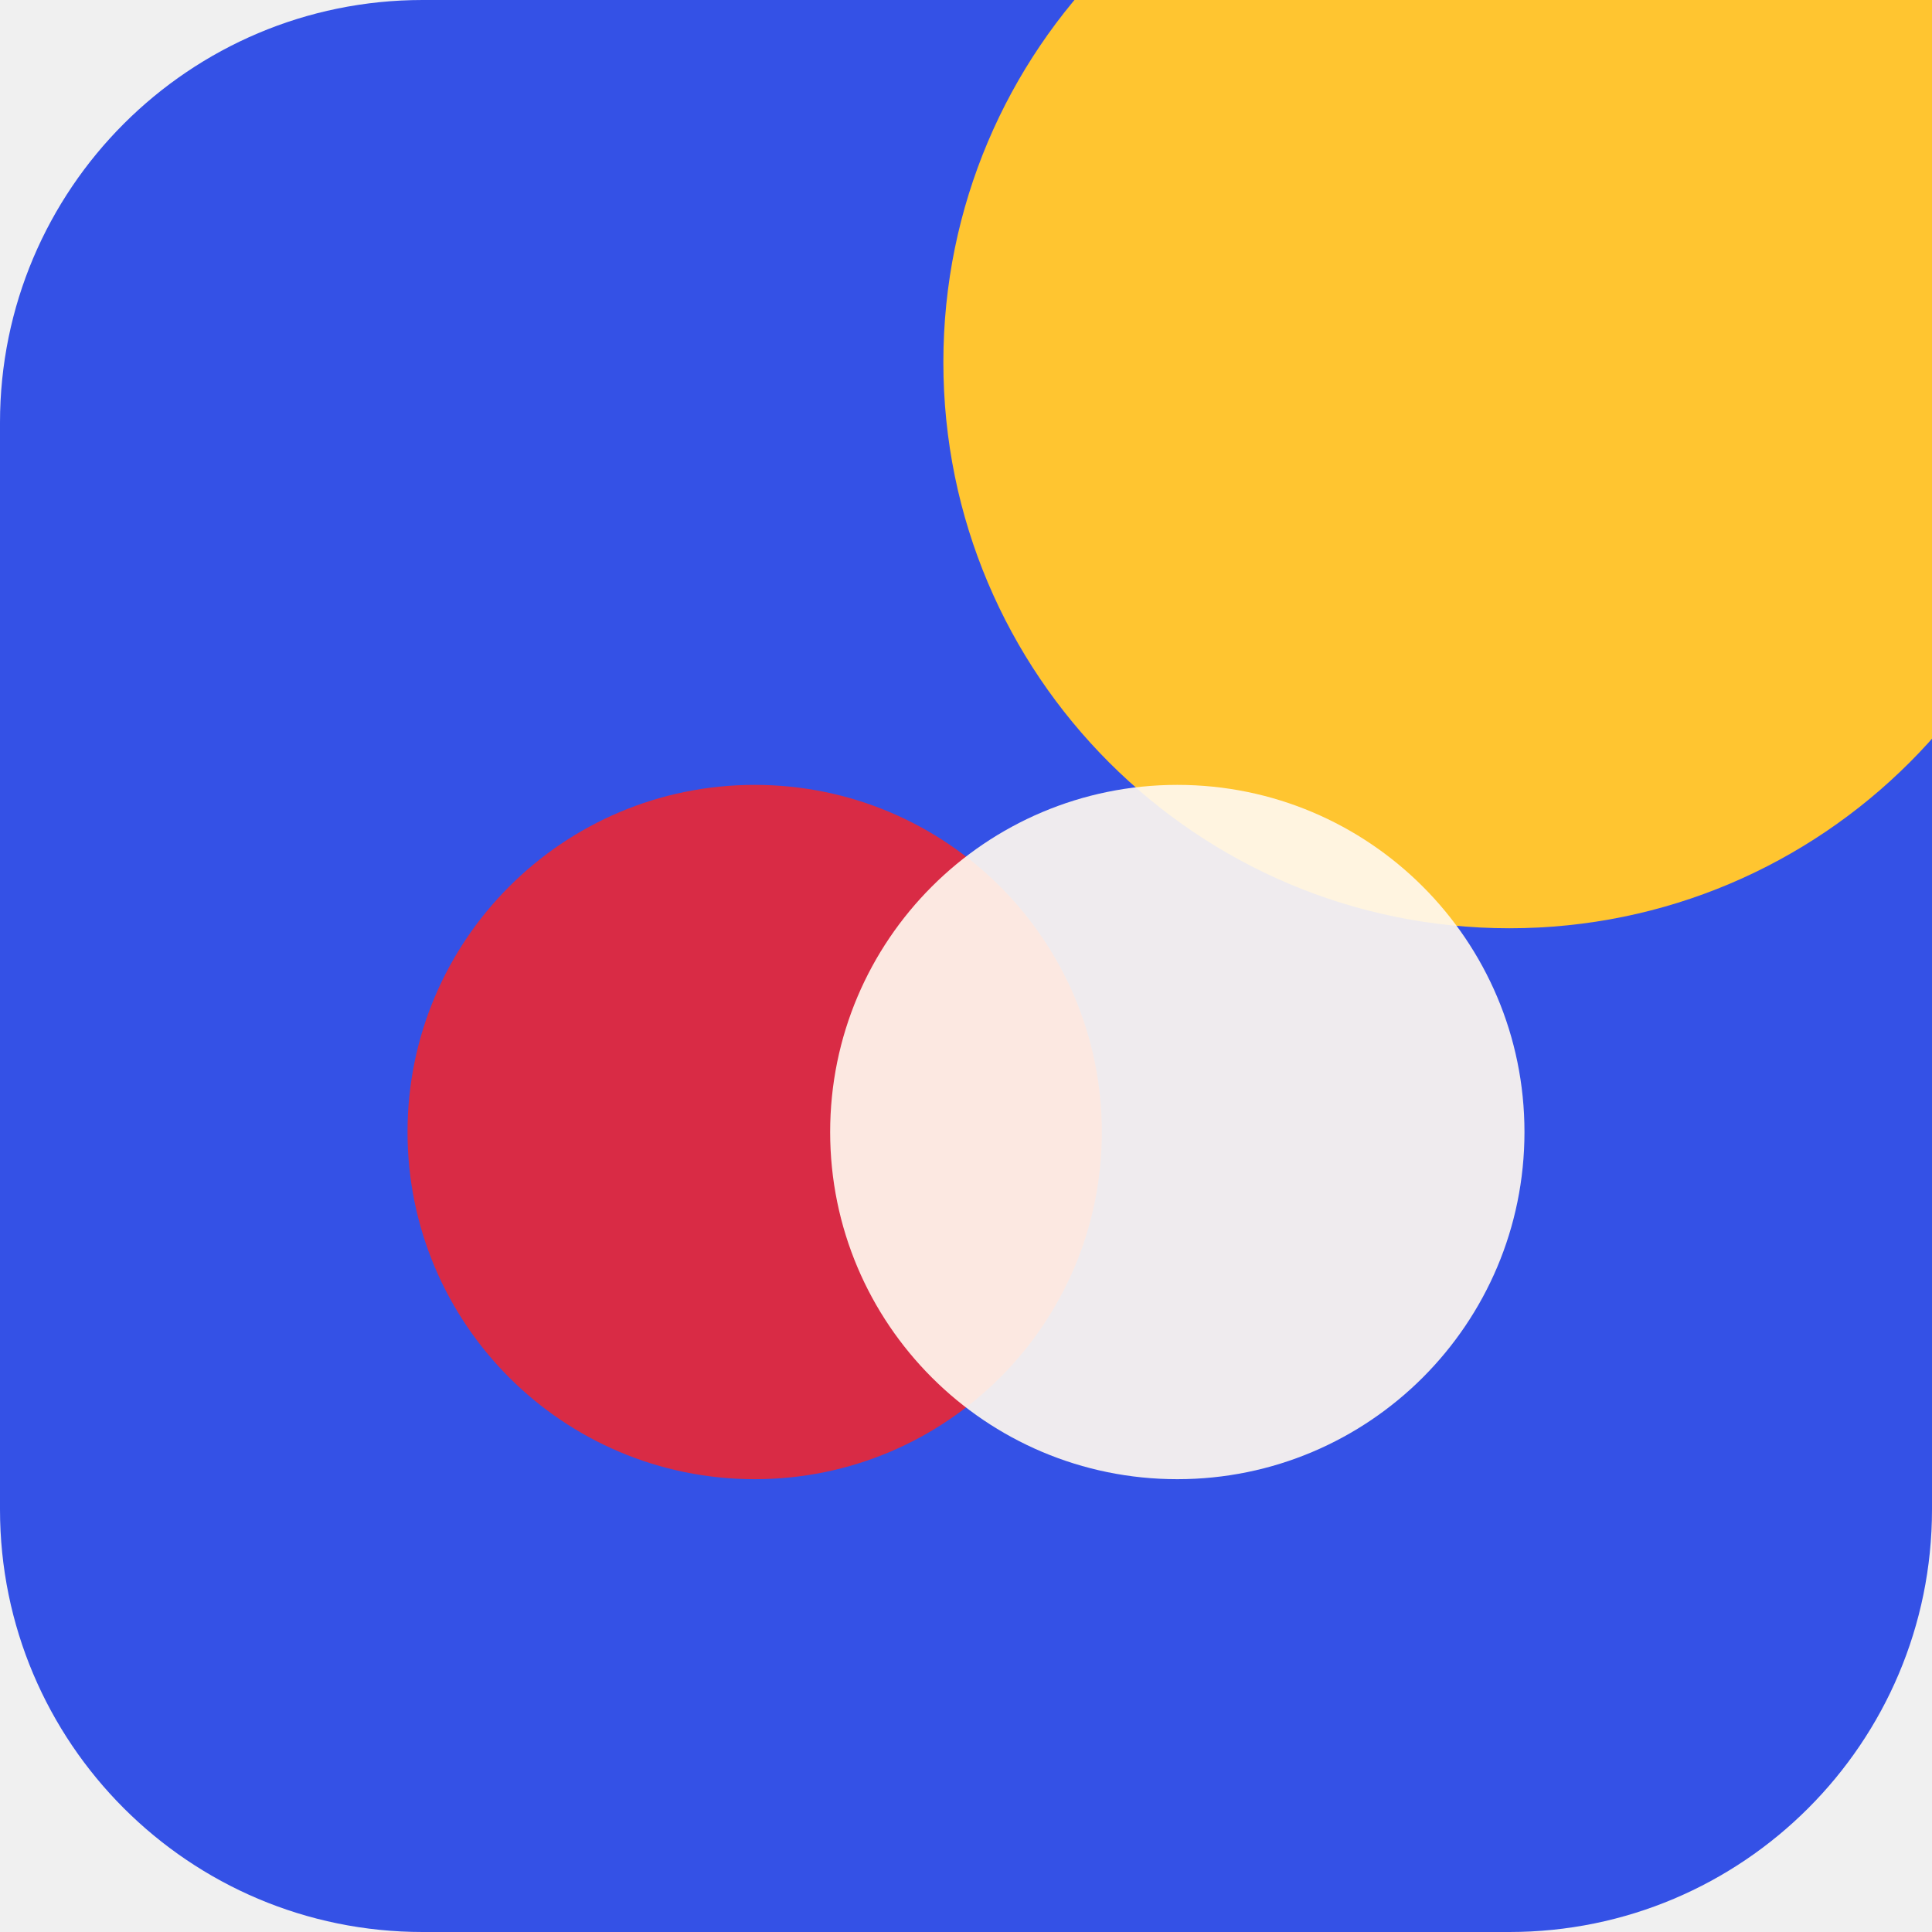
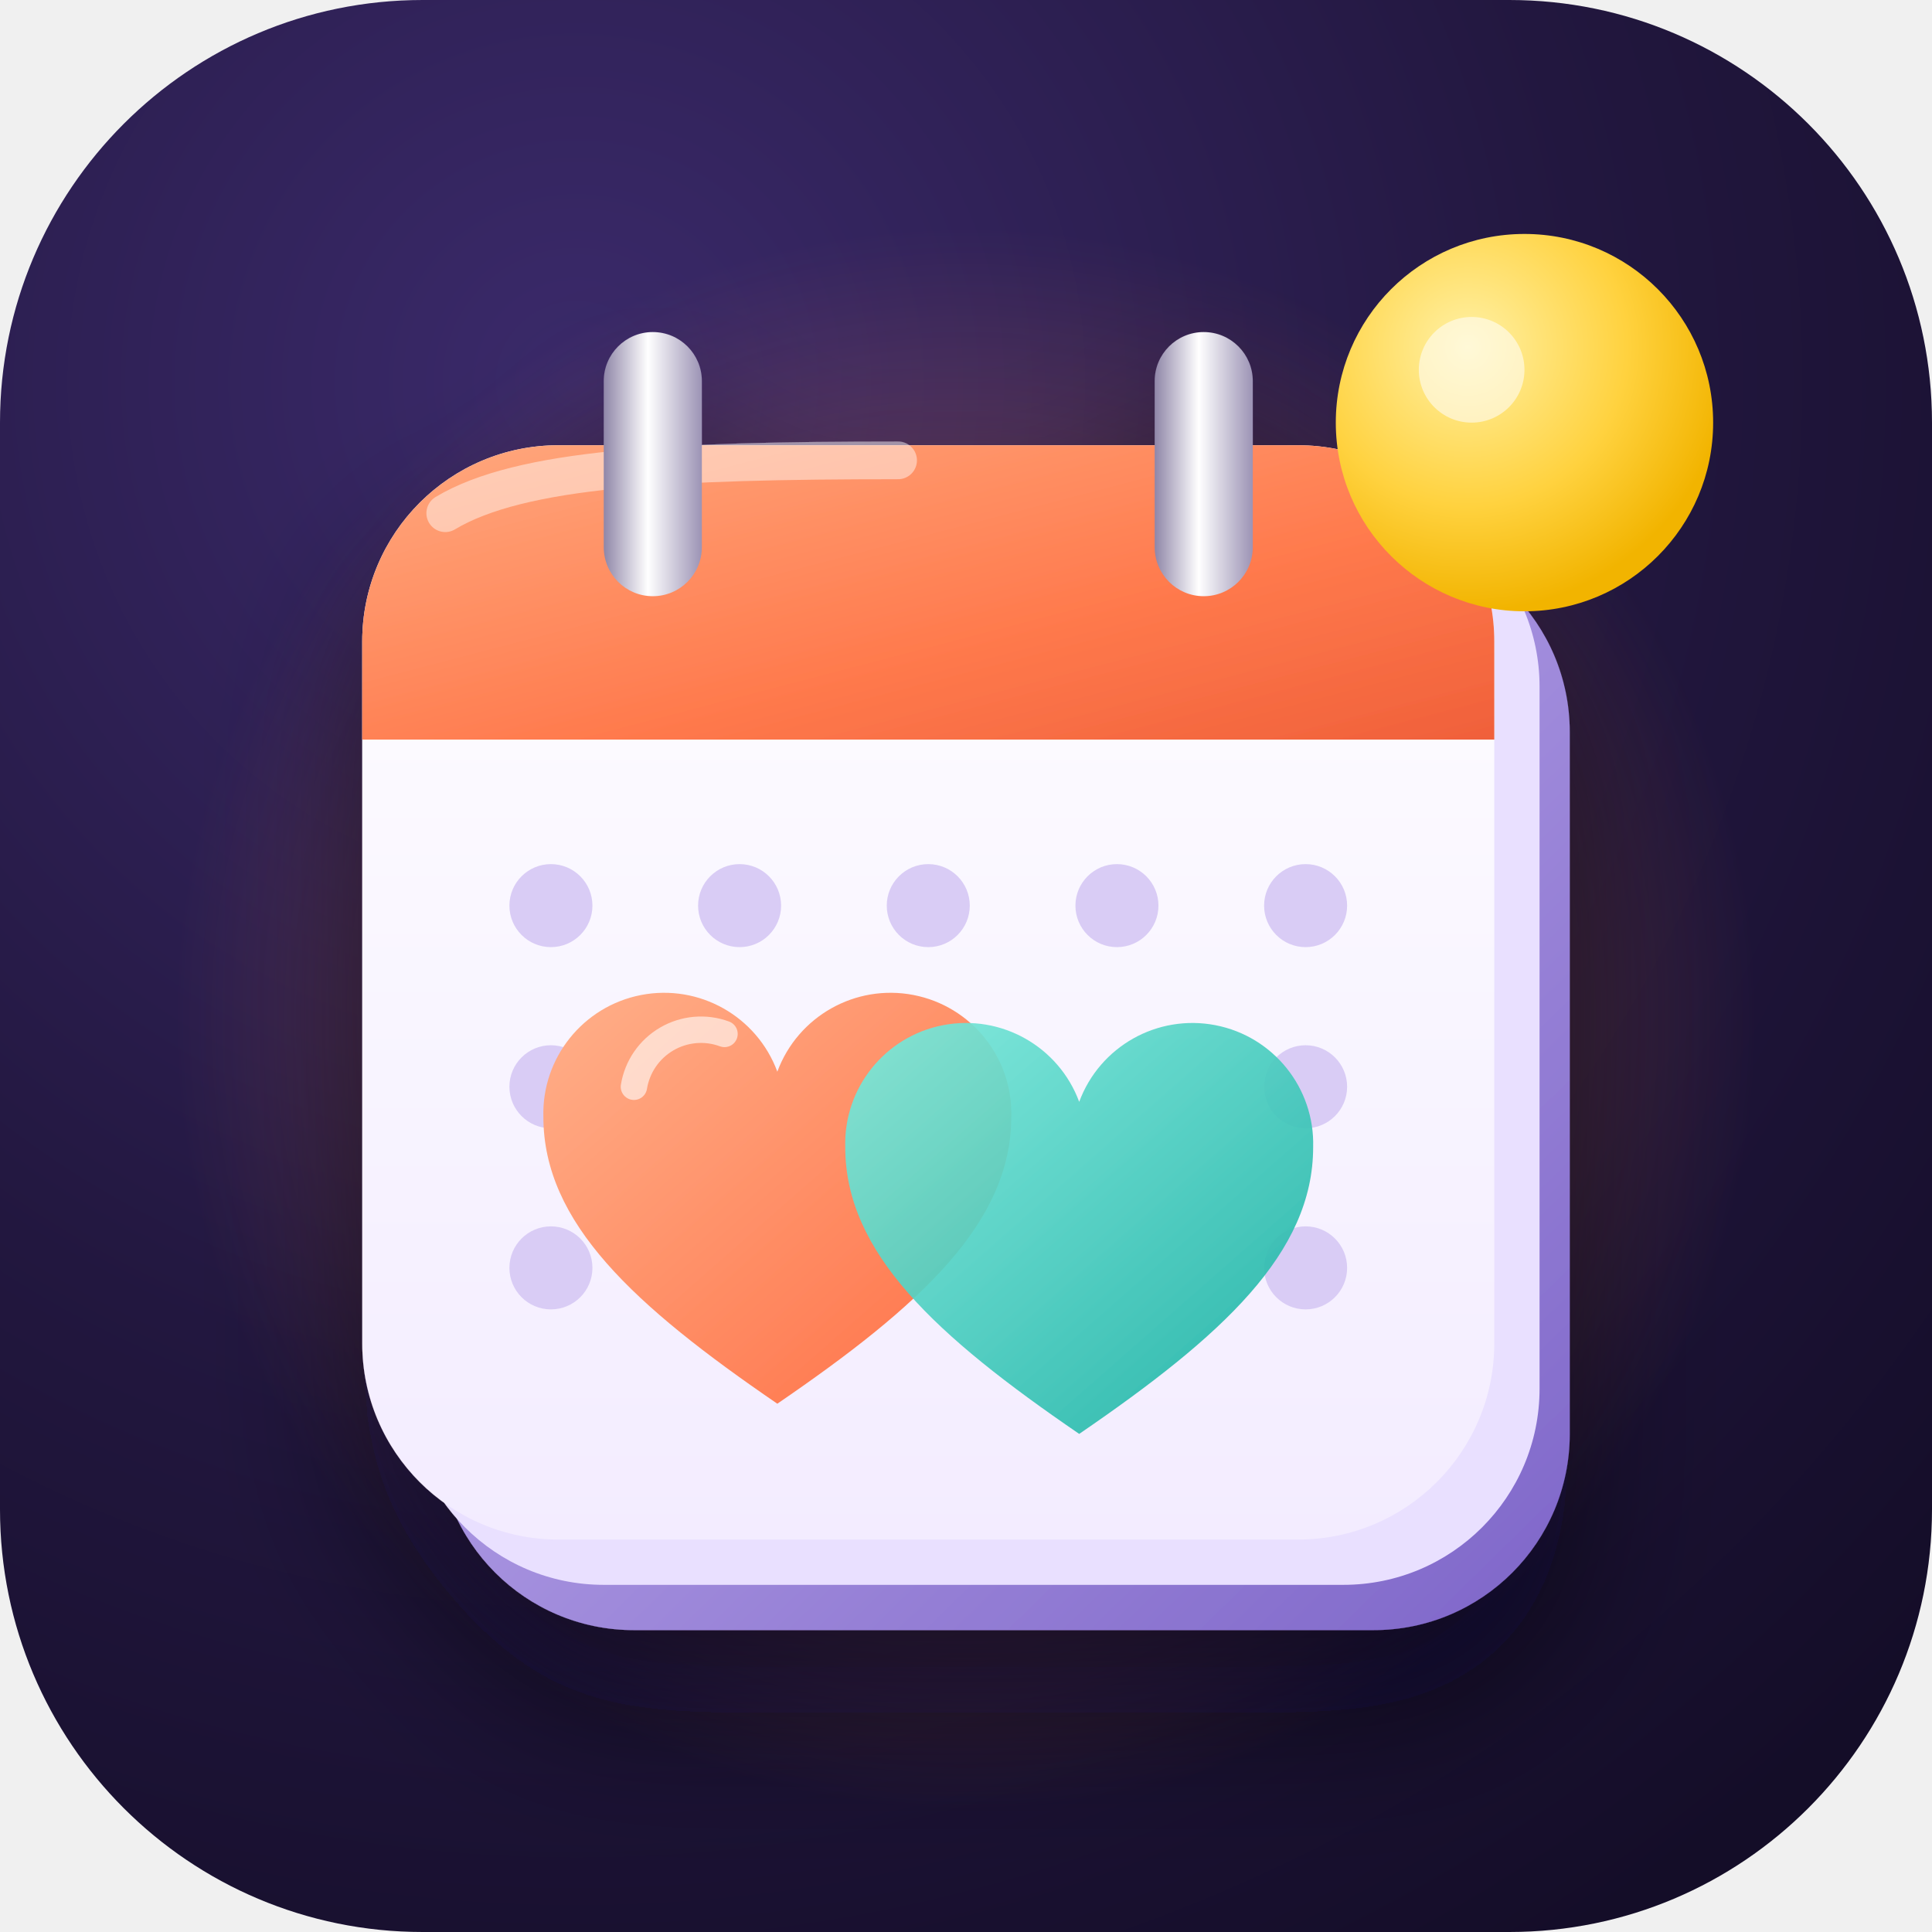
<svg xmlns="http://www.w3.org/2000/svg" viewBox="0 0 512 512">
-   <rect width="512" height="512" rx="112" fill="#3451E6" />
-   <circle cx="400" cy="96" r="150" fill="#FFC530" />
-   <circle cx="200" cy="300" r="92" fill="#D92B45" />
-   <circle cx="312" cy="300" r="92" fill="#FFF8EF" fill-opacity=".92" />
+   <defs>
+     <radialGradient id="bg" cx="30%" cy="20%" r="95%">
+       <stop offset="0" stop-color="#3B2A6B" />
+       <stop offset=".55" stop-color="#22173F" />
+       <stop offset="1" stop-color="#140D28" />
+     </radialGradient>
+     <radialGradient id="glow" cx="50%" cy="50%" r="50%">
+       <stop offset="0" stop-color="#FF8A5B" stop-opacity=".55" />
+       <stop offset="1" stop-color="#FF8A5B" stop-opacity="0" />
+     </radialGradient>
+     <linearGradient id="side" x1="0" y1="0" x2="1" y2="1">
+       <stop offset="0" stop-color="#C9B8F2" />
+       <stop offset="1" stop-color="#7E66C9" />
+     </linearGradient>
+     <linearGradient id="page" x1="0" y1="0" x2="0" y2="1">
+       <stop offset="0" stop-color="#FFFFFF" />
+       <stop offset="1" stop-color="#F3ECFF" />
+     </linearGradient>
+     <linearGradient id="head" x1="0" y1="0" x2="1" y2="1">
+       <stop offset="0" stop-color="#FFA97F" />
+       <stop offset=".6" stop-color="#FF7A4D" />
+       <stop offset="1" stop-color="#F0603A" />
+     </linearGradient>
+     <linearGradient id="ring" x1="0" y1="0" x2="1" y2="0">
+       <stop offset="0" stop-color="#8F86A8" />
+       <stop offset=".45" stop-color="#FFFFFF" />
+       <stop offset="1" stop-color="#9C93B5" />
+     </linearGradient>
+     <linearGradient id="coral" x1="0" y1="0" x2="1" y2="1">
+       <stop offset="0" stop-color="#FFB08A" />
+       <stop offset="1" stop-color="#FF6F45" />
+     </linearGradient>
+     <linearGradient id="turq" x1="0" y1="0" x2="1" y2="1">
+       <stop offset="0" stop-color="#7DEBDD" />
+       <stop offset="1" stop-color="#16AFA1" />
+     </linearGradient>
+     <radialGradient id="sun" cx="35%" cy="30%" r="70%">
+       <stop offset="0" stop-color="#FFF1A6" />
+       <stop offset=".6" stop-color="#FFD23F" />
+       <stop offset="1" stop-color="#F2B400" />
+     </radialGradient>
+     <filter id="shadow" x="-30%" y="-30%" width="160%" height="170%">
+       <feDropShadow dx="0" dy="22" stdDeviation="20" flood-color="#05020F" flood-opacity=".55" />
+     </filter>
+   </defs>
+   <rect width="512" height="512" rx="112" fill="url(#bg)" />
+   <circle cx="256" cy="270" r="210" fill="url(#glow)" />
+   <g filter="url(#shadow)">
+     <rect x="116" y="142" width="300" height="290" rx="52" fill="url(#side)" />
+     <rect x="108" y="130" width="300" height="290" rx="52" fill="#E9E0FF" />
+     <rect x="96" y="118" width="300" height="290" rx="52" fill="url(#page)" />
+     <path d="M96 170a52 52 0 0 1 52-52h196a52 52 0 0 1 52 52v26H96z" fill="url(#head)" />
+     <path d="M118 136c20-12 60-14 120-14" stroke="#FFFFFF" stroke-opacity=".45" stroke-width="10" stroke-linecap="round" fill="none" />
+     <rect x="160" y="88" width="26" height="70" rx="13" fill="url(#ring)" />
+     <rect x="306" y="88" width="26" height="70" rx="13" fill="url(#ring)" />
+     <g fill="#D9CCF5">
+       <circle cx="146" cy="240" r="11" />
+       <circle cx="196" cy="240" r="11" />
+       <circle cx="246" cy="240" r="11" />
+       <circle cx="296" cy="240" r="11" />
+       <circle cx="346" cy="240" r="11" />
+       <circle cx="146" cy="288" r="11" />
+       <circle cx="346" cy="288" r="11" />
+       <circle cx="146" cy="336" r="11" />
+       <circle cx="346" cy="336" r="11" />
+     </g>
+     <path d="M206 372c-38-26-62-48-62-76a32 32 0 0 1 62-12 32 32 0 0 1 62 12c0 28-24 50-62 76z" fill="url(#coral)" />
+     <path d="M286 380c-38-26-62-48-62-76a32 32 0 0 1 62-12 32 32 0 0 1 62 12c0 28-24 50-62 76z" fill="url(#turq)" fill-opacity=".92" />
+     <path d="M168 288a18 18 0 0 1 24-14" stroke="#FFFFFF" stroke-opacity=".6" stroke-width="7" stroke-linecap="round" fill="none" />
+   </g>
+   <circle cx="404" cy="112" r="50" fill="url(#sun)" />
+   <circle cx="390" cy="98" r="14" fill="#FFFFFF" fill-opacity=".55" />
</svg>
